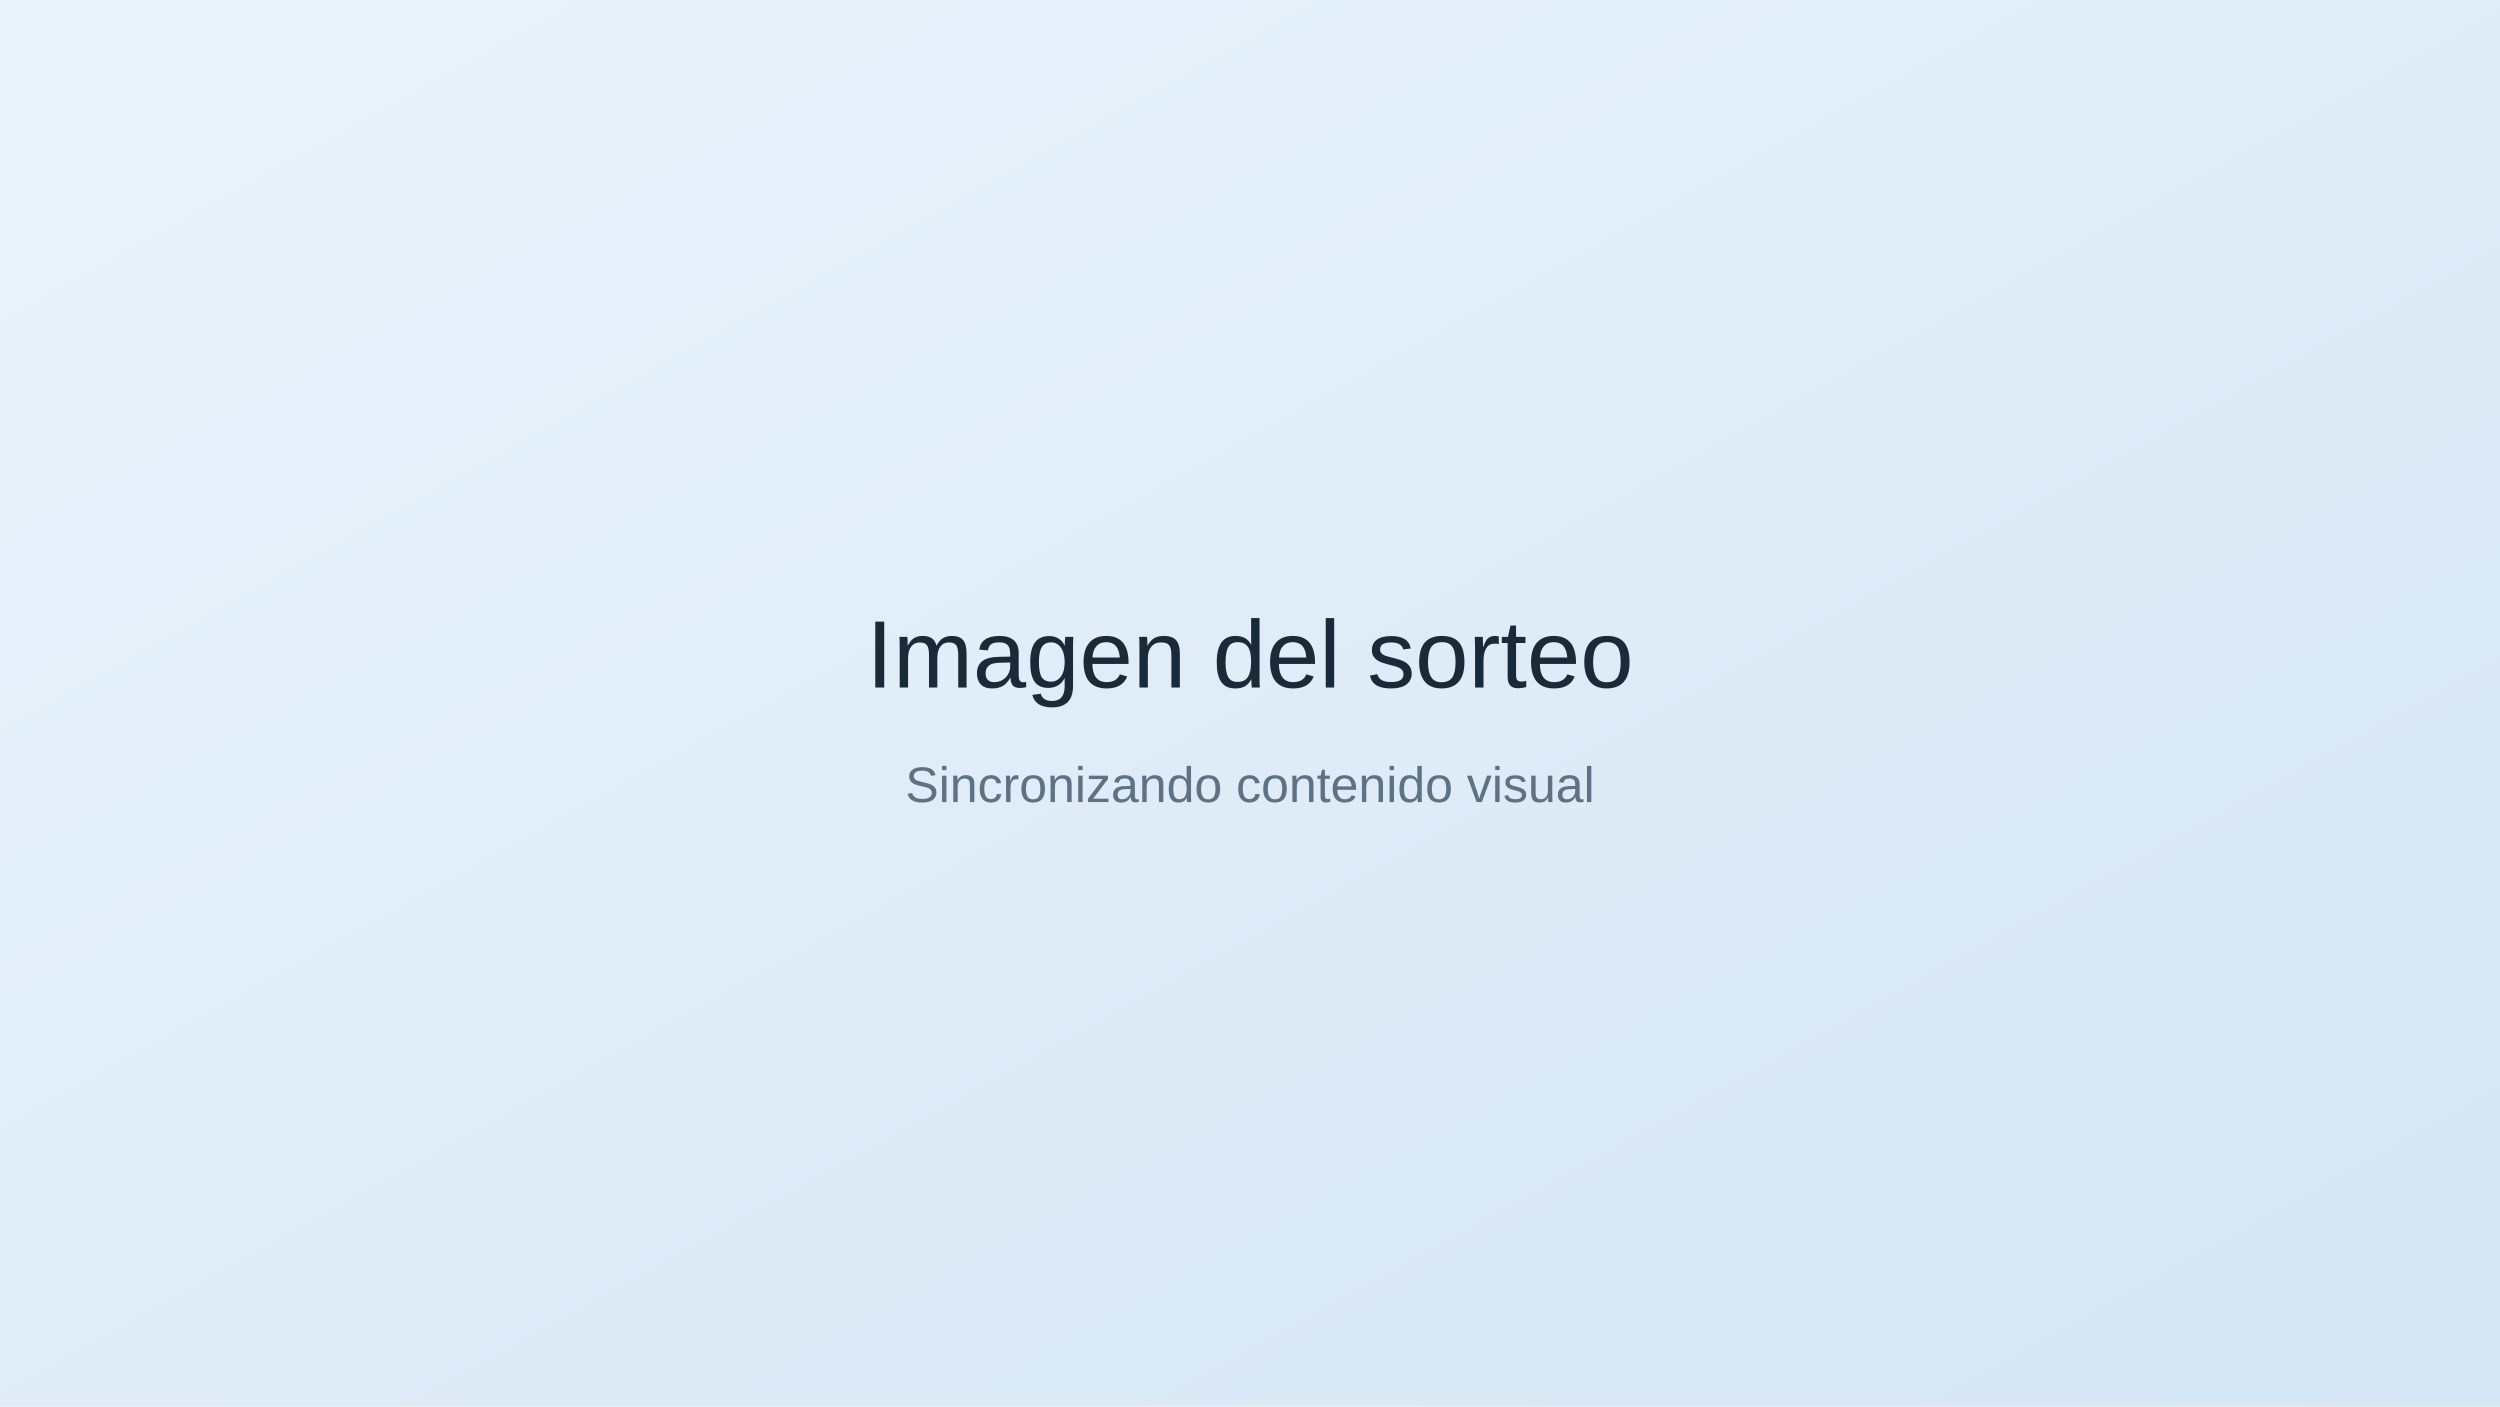
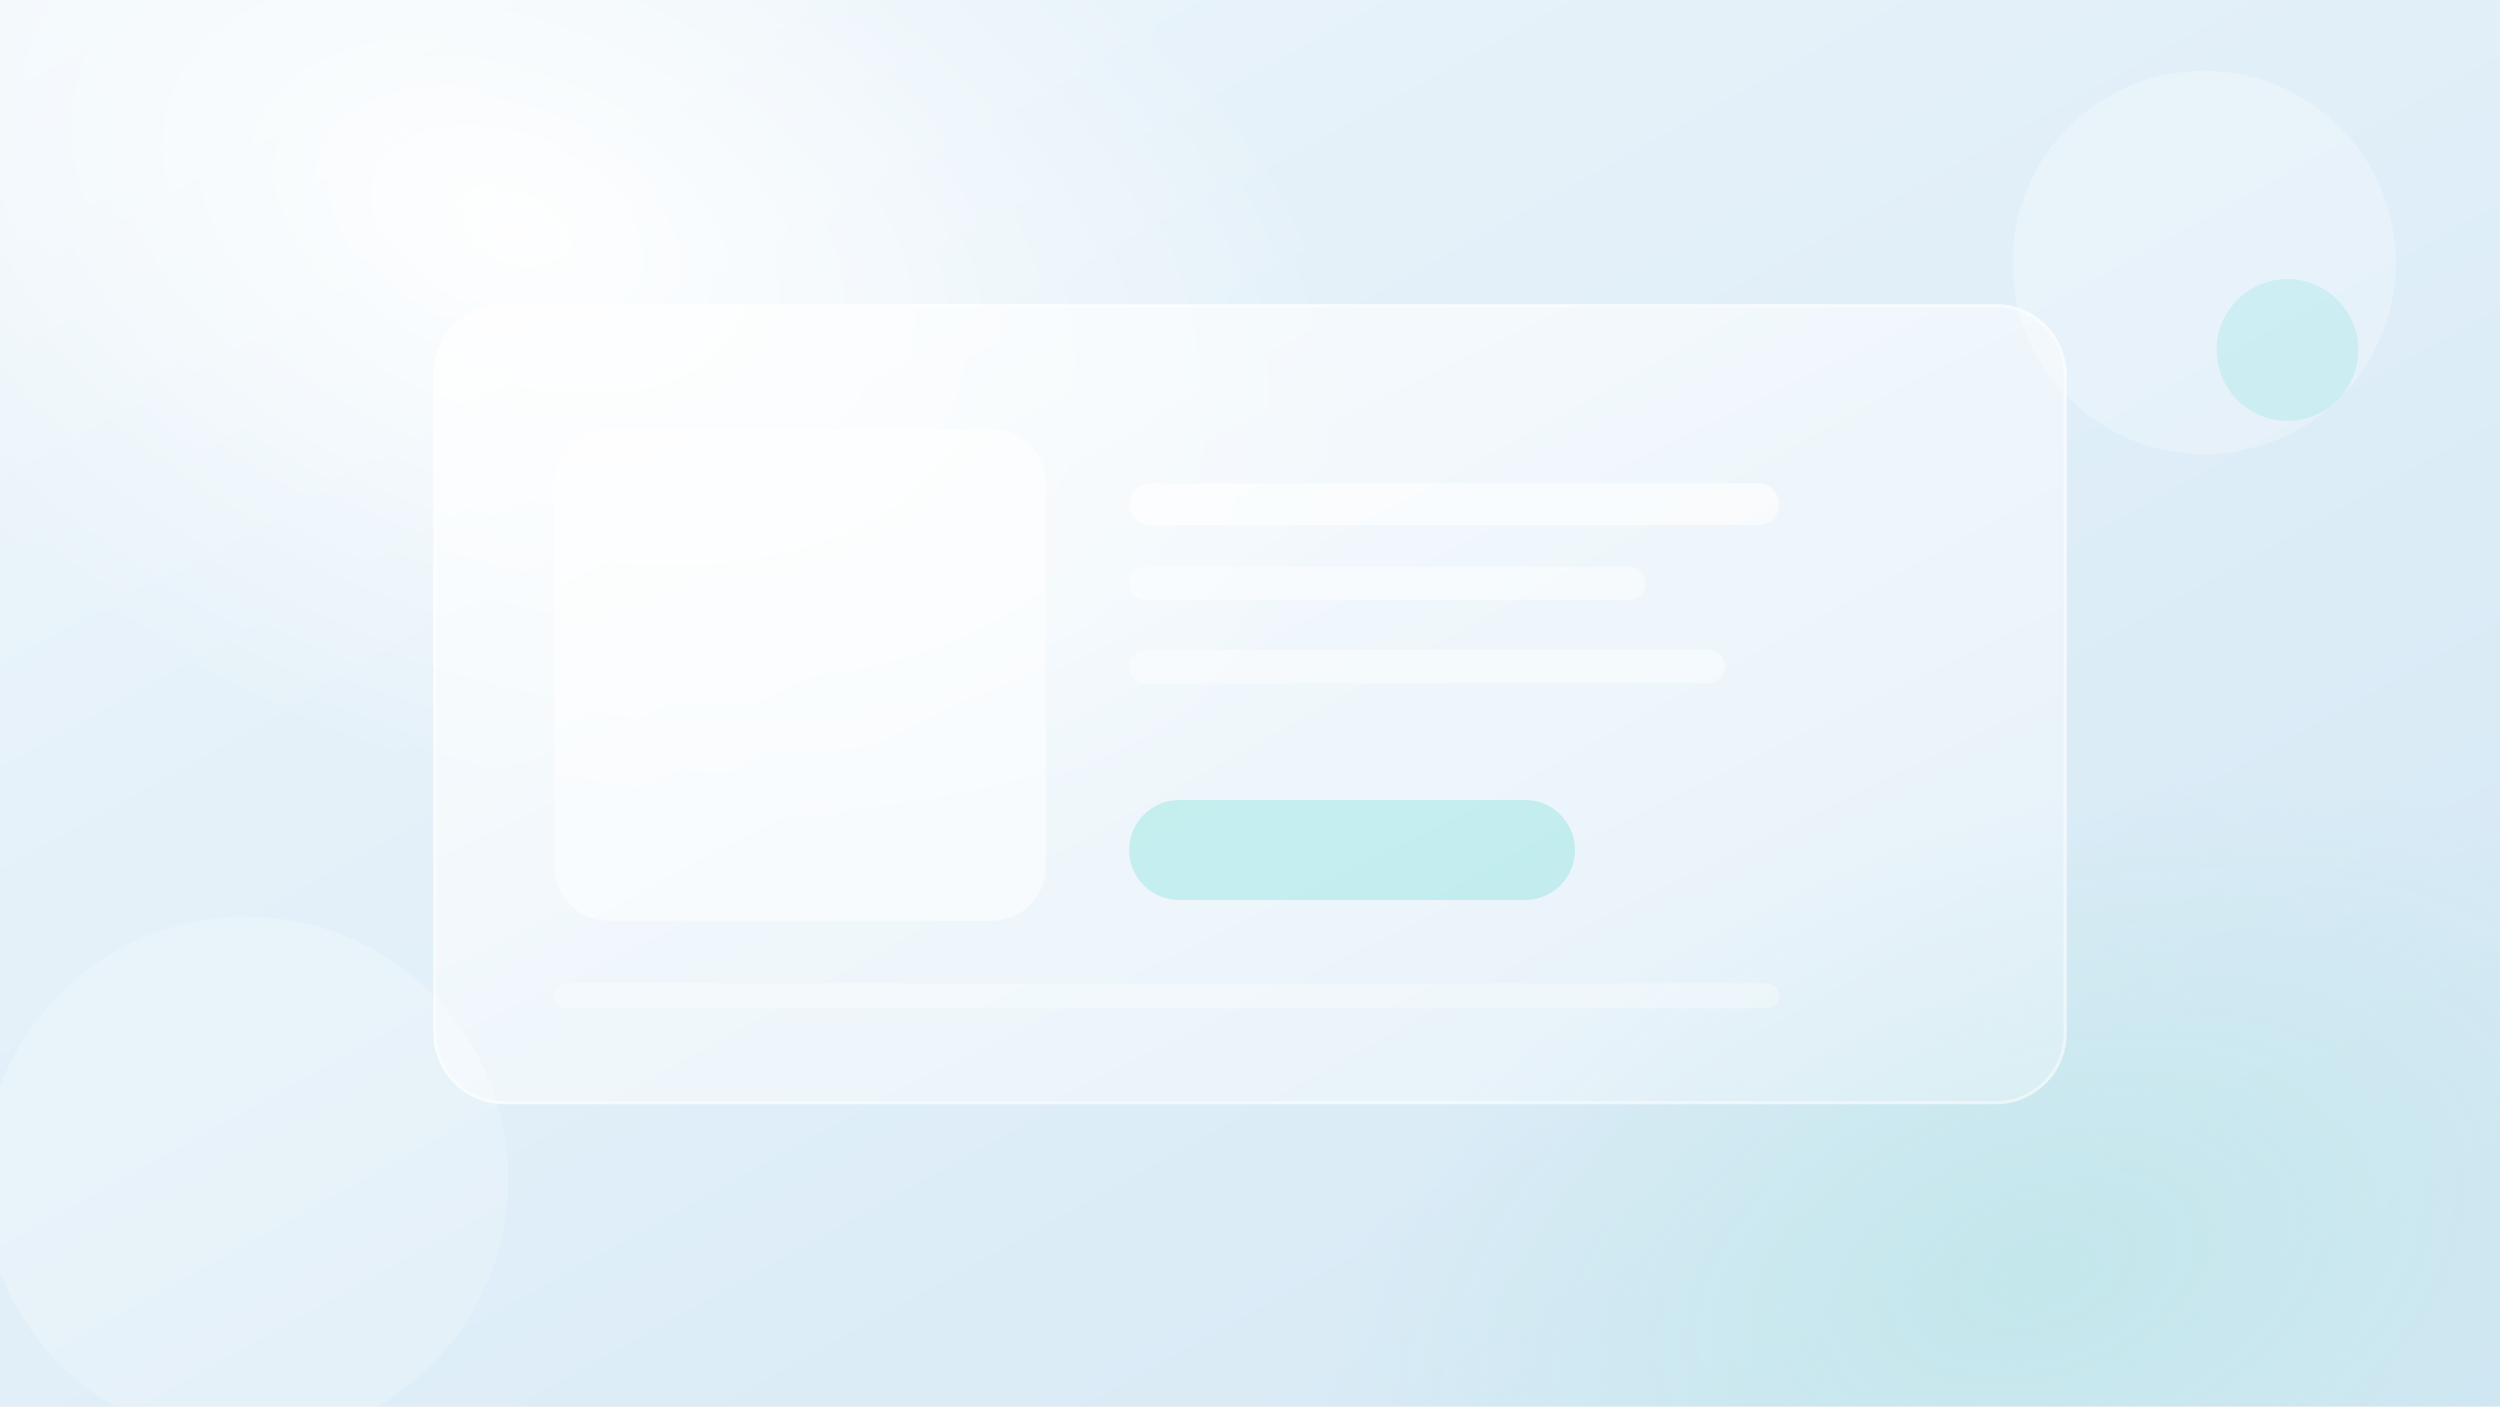
- <svg xmlns="http://www.w3.org/2000/svg" viewBox="0 0 1200 675" role="img" aria-label="Imagen del sorteo">
+ <svg xmlns="http://www.w3.org/2000/svg" viewBox="0 0 1200 675" role="img" aria-label="Imagen temporal del sorteo">
  <defs>
-     <linearGradient id="g" x1="0" y1="0" x2="1" y2="1">
-       <stop stop-color="#eaf3fb" />
-       <stop offset="1" stop-color="#d5e6f5" />
+     <linearGradient id="bg" x1="0" y1="0" x2="1" y2="1">
+       <stop stop-color="#eef6fb" />
+       <stop offset="0.55" stop-color="#dfeef8" />
+       <stop offset="1" stop-color="#d3e7f4" />
+     </linearGradient>
+     <radialGradient id="glowTop" cx="0" cy="0" r="1" gradientTransform="translate(250 110) rotate(22) scale(420 260)" gradientUnits="userSpaceOnUse">
+       <stop stop-color="#ffffff" stop-opacity="0.95" />
+       <stop offset="1" stop-color="#ffffff" stop-opacity="0" />
+     </radialGradient>
+     <radialGradient id="glowBottom" cx="0" cy="0" r="1" gradientTransform="translate(980 610) rotate(-18) scale(360 220)" gradientUnits="userSpaceOnUse">
+       <stop stop-color="#c2e7eb" stop-opacity="0.95" />
+       <stop offset="1" stop-color="#c2e7eb" stop-opacity="0" />
+     </radialGradient>
+     <linearGradient id="card" x1="0" y1="0" x2="1" y2="1">
+       <stop stop-color="#ffffff" stop-opacity="0.72" />
+       <stop offset="1" stop-color="#ffffff" stop-opacity="0.28" />
    </linearGradient>
  </defs>
-   <rect width="1200" height="675" fill="url(#g)" />
-   <text x="600" y="330" font-size="46" text-anchor="middle" fill="#1b2a38" font-family="Arial, sans-serif">Imagen del sorteo</text>
-   <text x="600" y="385" font-size="24" text-anchor="middle" fill="#5e7283" font-family="Arial, sans-serif">Sincronizando contenido visual</text>
+   <rect width="1200" height="675" fill="url(#bg)" />
+   <rect width="1200" height="675" fill="url(#glowTop)" />
+   <rect width="1200" height="675" fill="url(#glowBottom)" />
+   <g opacity="0.72">
+     <circle cx="1058" cy="126" r="92" fill="#ffffff" fill-opacity="0.34" />
+     <circle cx="1098" cy="168" r="34" fill="#1fd1c2" fill-opacity="0.18" />
+     <circle cx="118" cy="566" r="126" fill="#ffffff" fill-opacity="0.28" />
+   </g>
+   <g transform="translate(208 146)">
+     <rect x="0" y="0" width="784" height="384" rx="34" fill="url(#card)" />
+     <rect x="0.75" y="0.75" width="782.5" height="382.5" rx="33.25" fill="none" stroke="#ffffff" stroke-opacity="0.46" stroke-width="1.5" />
+     <rect x="58" y="60" width="236" height="236" rx="26" fill="#ffffff" fill-opacity="0.50" />
+     <rect x="334" y="86" width="312" height="20" rx="10" fill="#ffffff" fill-opacity="0.60" />
+     <rect x="334" y="126" width="248" height="16" rx="8" fill="#ffffff" fill-opacity="0.44" />
+     <rect x="334" y="166" width="286" height="16" rx="8" fill="#ffffff" fill-opacity="0.40" />
+     <rect x="334" y="238" width="214" height="48" rx="24" fill="#1fd1c2" fill-opacity="0.20" />
+     <rect x="58" y="326" width="588" height="12" rx="6" fill="#ffffff" fill-opacity="0.30" />
+   </g>
</svg>
